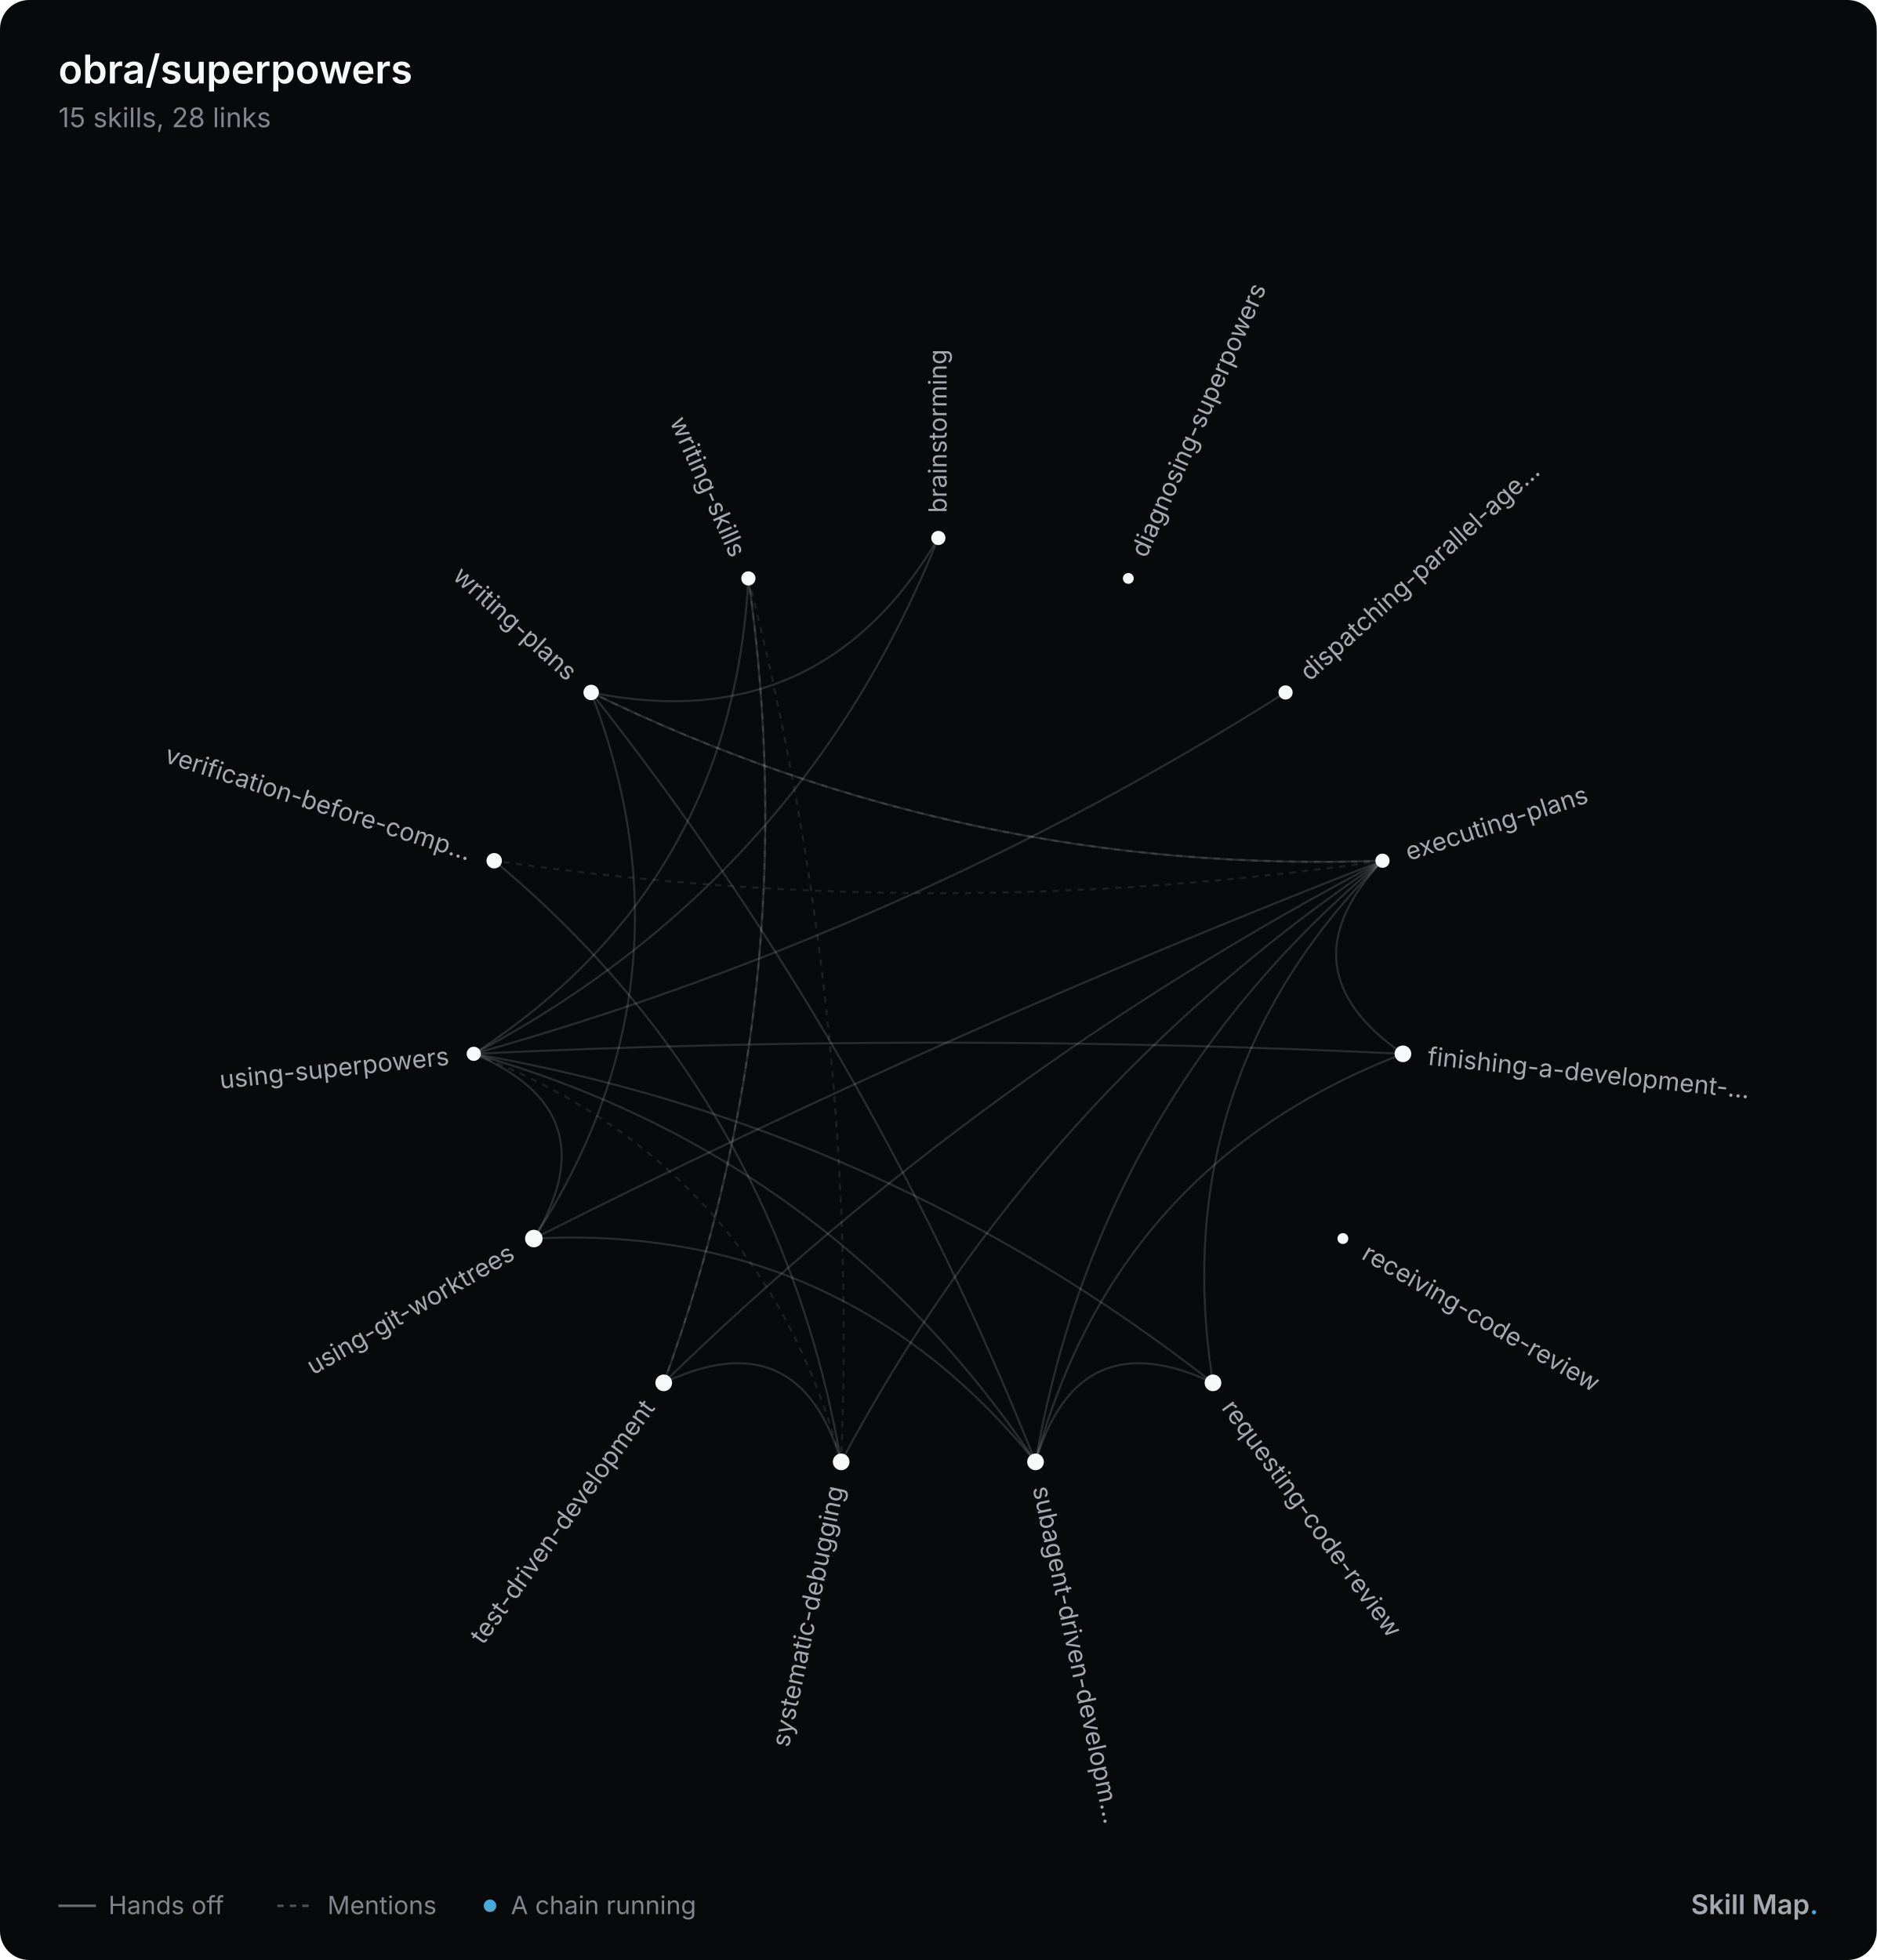
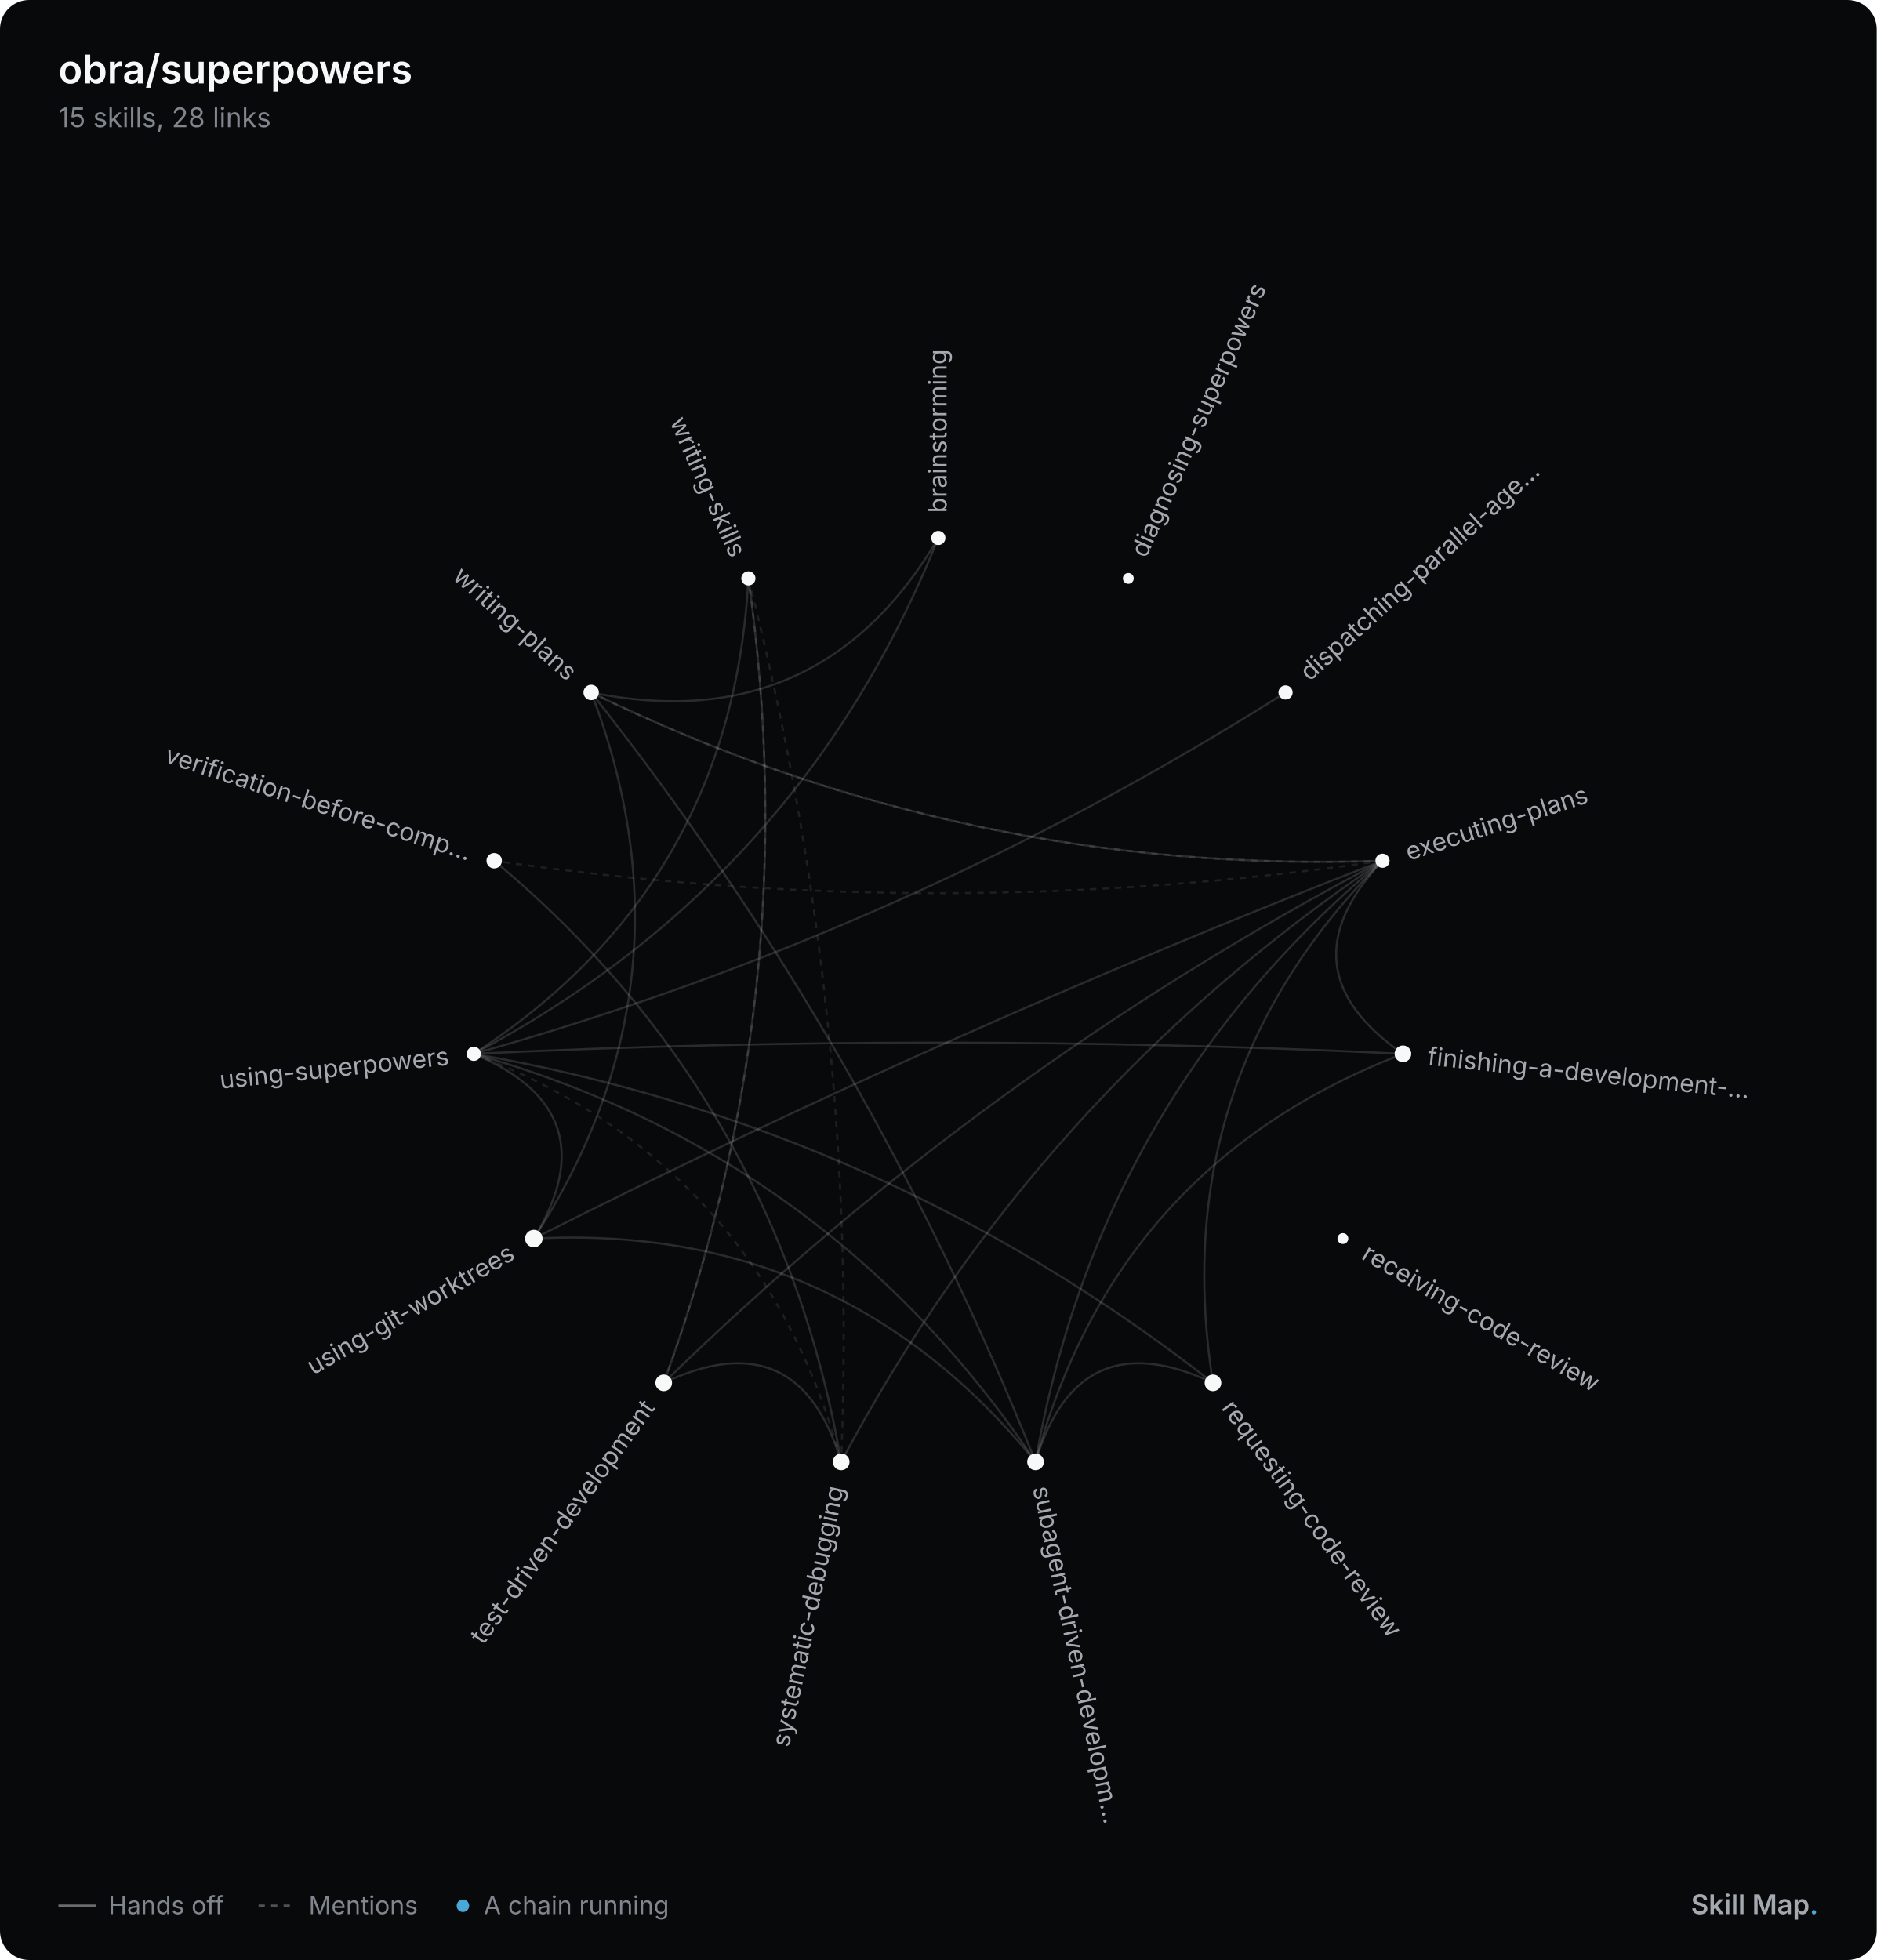
<svg xmlns="http://www.w3.org/2000/svg" viewBox="0 0 900 940" width="900" height="940" role="img" aria-label="Skill map of obra/superpowers: 15 skills, 28 links">
  <rect width="900" height="940" rx="14" fill="#08090a" />
  <text x="28" y="40" font-size="19" font-weight="600" fill="#f7f8f8">obra/superpowers</text>
  <text x="28" y="61" font-size="13" fill="#80858e">15 skills, 28 links</text>
  <style>text{font-family:-apple-system,BlinkMacSystemFont,'Segoe UI',Inter,system-ui,sans-serif}.sm-lab{fill:#a4a8b0}.sm-lab.on{fill:#f7f8f8;font-weight:600}.sm-lab.dim{fill:#45484d}.sm-grp{fill:#80858e;font-weight:600}.sm-e{fill:none;stroke:rgba(255,255,255,.14);stroke-width:1}.sm-e.m{stroke-dasharray:3 3;stroke:rgba(255,255,255,.09)}.sm-e.dim{stroke:rgba(255,255,255,.03)}.sm-e.in{stroke:#c9ccd1;stroke-width:1.5}.sm-e.h1{stroke:#4aa8d8;stroke-width:1.8}.sm-e.h2{stroke:#4aa8d8;stroke-opacity:.55;stroke-width:1.4}.sm-e.h3{stroke:#4aa8d8;stroke-opacity:.3;stroke-width:1.2}.sm-arc{fill:none;stroke-width:2;stroke-linecap:round}.sm-hot{fill:none;stroke:#4aa8d8;stroke-width:1.8}</style>
  <path class="sm-e" d="M450 258Q393.2 354.4 283.5 332.1" />
  <path class="sm-e" d="M663 412.8Q614.1 464.8 672.8 505.4" />
  <path class="sm-e" d="M663 412.8Q558.6 517.3 581.7 663.2" />
  <path class="sm-e" d="M663 412.8Q526.9 526.4 496.6 701.1" />
  <path class="sm-e" d="M663 412.8Q497.2 524.5 403.4 701.1" />
  <path class="sm-e" d="M663 412.8Q472.4 512.8 318.3 663.2" />
  <path class="sm-e" d="M663 412.8Q455.2 493.6 256 594" />
  <path class="sm-e m" d="M663 412.8Q450 443.9 237 412.8" />
  <path class="sm-e m" d="M663 412.8Q463.2 419.9 283.5 332.1" />
  <path class="sm-e" d="M496.6 701.1Q534.9 558.4 672.8 505.4" />
  <path class="sm-e" d="M496.6 701.1Q517.1 632.7 581.7 663.2" />
  <path class="sm-e" d="M496.6 701.1Q403.5 586.4 256 594" />
  <path class="sm-e" d="M403.4 701.1Q382.9 632.7 318.3 663.2" />
  <path class="sm-e" d="M403.4 701.1Q373.1 526.4 237 412.8" />
  <path class="sm-e m" d="M318.3 663.2Q386.9 475.4 358.9 277.4" />
  <path class="sm-e" d="M227.2 505.4Q384 422.5 450 258" />
  <path class="sm-e" d="M227.2 505.4Q434.5 447.2 616.5 332.1" />
  <path class="sm-e" d="M227.2 505.4Q450 494.7 672.8 505.4" />
  <path class="sm-e" d="M227.2 505.4Q424.2 540 581.7 663.2" />
  <path class="sm-e" d="M227.2 505.4Q397.8 553.9 496.6 701.1" />
  <path class="sm-e m" d="M227.2 505.4Q365.1 558.4 403.4 701.1" />
  <path class="sm-e" d="M227.2 505.4Q293.1 533 256 594" />
  <path class="sm-e" d="M283.5 332.1Q463.2 419.9 663 412.8" />
  <path class="sm-e" d="M283.5 332.1Q417 501 496.6 701.1" />
  <path class="sm-e" d="M283.5 332.1Q336.4 470.1 256 594" />
  <path class="sm-e m" d="M358.9 277.4Q412.1 486 403.4 701.1" />
  <path class="sm-e" d="M358.9 277.4Q386.9 475.4 318.3 663.2" />
  <path class="sm-e" d="M358.9 277.4Q351.1 424.9 227.2 505.4" />
  <path class="sm-hot" d="M450 258Q393.2 354.4 283.5 332.1" opacity="0">
    <animate attributeName="opacity" values="0;0;.9;.9;0;0" keyTimes="0;0;0.136;0.651;0.742;1" dur="6.6s" repeatCount="indefinite" />
  </path>
  <circle r="2.8" fill="#4aa8d8" opacity="0">
    <animateMotion path="M450 258Q393.2 354.4 283.5 332.1" keyPoints="0;0;1;1" keyTimes="0;0;0.136;1" calcMode="linear" dur="6.6s" repeatCount="indefinite" />
    <animate attributeName="opacity" values="0;0;1;1;0;0" keyTimes="0;0;0.002;0.136;0.138;1" dur="6.6s" repeatCount="indefinite" />
  </circle>
  <circle cx="283.5" cy="332.1" r="7.7" fill="none" stroke="#4aa8d8" stroke-width="1.6" opacity="0">
    <animate attributeName="opacity" values="0;0;1;0;0" keyTimes="0;0.136;0.156;0.226;1" dur="6.6s" repeatCount="indefinite" />
  </circle>
  <path class="sm-hot" d="M283.5 332.1Q463.2 419.9 663 412.8" opacity="0">
    <animate attributeName="opacity" values="0;0;.9;.9;0;0" keyTimes="0;0.136;0.273;0.651;0.742;1" dur="6.6s" repeatCount="indefinite" />
  </path>
  <circle r="2.8" fill="#4aa8d8" opacity="0">
    <animateMotion path="M283.5 332.1Q463.2 419.9 663 412.8" keyPoints="0;0;1;1" keyTimes="0;0.136;0.273;1" calcMode="linear" dur="6.6s" repeatCount="indefinite" />
    <animate attributeName="opacity" values="0;0;1;1;0;0" keyTimes="0;0.136;0.138;0.273;0.275;1" dur="6.6s" repeatCount="indefinite" />
  </circle>
  <circle cx="663" cy="412.8" r="7.4" fill="none" stroke="#4aa8d8" stroke-width="1.6" opacity="0">
    <animate attributeName="opacity" values="0;0;1;0;0" keyTimes="0;0.273;0.293;0.363;1" dur="6.6s" repeatCount="indefinite" />
  </circle>
  <path class="sm-hot" d="M663 412.8Q526.9 526.4 496.6 701.1" opacity="0">
    <animate attributeName="opacity" values="0;0;.9;.9;0;0" keyTimes="0;0.273;0.409;0.651;0.742;1" dur="6.6s" repeatCount="indefinite" />
  </path>
  <circle r="2.8" fill="#4aa8d8" opacity="0">
    <animateMotion path="M663 412.8Q526.9 526.4 496.6 701.1" keyPoints="0;0;1;1" keyTimes="0;0.273;0.409;1" calcMode="linear" dur="6.6s" repeatCount="indefinite" />
    <animate attributeName="opacity" values="0;0;1;1;0;0" keyTimes="0;0.273;0.275;0.409;0.411;1" dur="6.6s" repeatCount="indefinite" />
  </circle>
  <circle cx="496.6" cy="701.1" r="8" fill="none" stroke="#4aa8d8" stroke-width="1.6" opacity="0">
    <animate attributeName="opacity" values="0;0;1;0;0" keyTimes="0;0.409;0.429;0.499;1" dur="6.6s" repeatCount="indefinite" />
  </circle>
  <path class="sm-hot" d="M496.6 701.1Q534.9 558.4 672.8 505.4" opacity="0">
    <animate attributeName="opacity" values="0;0;.9;.9;0;0" keyTimes="0;0.409;0.545;0.651;0.742;1" dur="6.6s" repeatCount="indefinite" />
  </path>
  <circle r="2.8" fill="#4aa8d8" opacity="0">
    <animateMotion path="M496.6 701.1Q534.9 558.4 672.8 505.4" keyPoints="0;0;1;1" keyTimes="0;0.409;0.545;1" calcMode="linear" dur="6.6s" repeatCount="indefinite" />
    <animate attributeName="opacity" values="0;0;1;1;0;0" keyTimes="0;0.409;0.411;0.545;0.547;1" dur="6.6s" repeatCount="indefinite" />
  </circle>
  <circle cx="672.8" cy="505.4" r="8" fill="none" stroke="#4aa8d8" stroke-width="1.6" opacity="0">
    <animate attributeName="opacity" values="0;0;1;0;0" keyTimes="0;0.545;0.566;0.635;1" dur="6.6s" repeatCount="indefinite" />
  </circle>
  <path class="sm-hot" d="M358.9 277.4Q351.1 424.9 227.2 505.4" opacity="0">
    <animate attributeName="opacity" values="0;0;.9;.9;0;0" keyTimes="0;0.212;0.348;0.727;0.818;1" dur="6.6s" repeatCount="indefinite" />
  </path>
  <circle r="2.8" fill="#4aa8d8" opacity="0">
    <animateMotion path="M358.9 277.4Q351.1 424.9 227.2 505.4" keyPoints="0;0;1;1" keyTimes="0;0.212;0.348;1" calcMode="linear" dur="6.6s" repeatCount="indefinite" />
    <animate attributeName="opacity" values="0;0;1;1;0;0" keyTimes="0;0.212;0.214;0.348;0.35;1" dur="6.6s" repeatCount="indefinite" />
  </circle>
  <circle cx="227.2" cy="505.4" r="7.4" fill="none" stroke="#4aa8d8" stroke-width="1.6" opacity="0">
    <animate attributeName="opacity" values="0;0;1;0;0" keyTimes="0;0.348;0.368;0.439;1" dur="6.6s" repeatCount="indefinite" />
  </circle>
  <path class="sm-hot" d="M227.2 505.4Q397.8 553.9 496.6 701.1" opacity="0">
    <animate attributeName="opacity" values="0;0;.9;.9;0;0" keyTimes="0;0.348;0.485;0.727;0.818;1" dur="6.6s" repeatCount="indefinite" />
  </path>
  <circle r="2.8" fill="#4aa8d8" opacity="0">
    <animateMotion path="M227.2 505.4Q397.8 553.9 496.6 701.1" keyPoints="0;0;1;1" keyTimes="0;0.348;0.485;1" calcMode="linear" dur="6.6s" repeatCount="indefinite" />
    <animate attributeName="opacity" values="0;0;1;1;0;0" keyTimes="0;0.348;0.35;0.485;0.487;1" dur="6.6s" repeatCount="indefinite" />
  </circle>
  <circle cx="496.6" cy="701.1" r="8" fill="none" stroke="#4aa8d8" stroke-width="1.6" opacity="0">
    <animate attributeName="opacity" values="0;0;1;0;0" keyTimes="0;0.485;0.505;0.575;1" dur="6.6s" repeatCount="indefinite" />
  </circle>
  <path class="sm-hot" d="M496.6 701.1Q534.9 558.4 672.8 505.4" opacity="0">
    <animate attributeName="opacity" values="0;0;.9;.9;0;0" keyTimes="0;0.485;0.621;0.727;0.818;1" dur="6.6s" repeatCount="indefinite" />
  </path>
  <circle r="2.8" fill="#4aa8d8" opacity="0">
    <animateMotion path="M496.6 701.1Q534.9 558.4 672.8 505.4" keyPoints="0;0;1;1" keyTimes="0;0.485;0.621;1" calcMode="linear" dur="6.6s" repeatCount="indefinite" />
    <animate attributeName="opacity" values="0;0;1;1;0;0" keyTimes="0;0.485;0.487;0.621;0.623;1" dur="6.6s" repeatCount="indefinite" />
  </circle>
  <circle cx="672.8" cy="505.4" r="8" fill="none" stroke="#4aa8d8" stroke-width="1.6" opacity="0">
    <animate attributeName="opacity" values="0;0;1;0;0" keyTimes="0;0.621;0.641;0.711;1" dur="6.6s" repeatCount="indefinite" />
  </circle>
  <path class="sm-hot" d="M403.4 701.1Q382.9 632.7 318.3 663.2" opacity="0">
    <animate attributeName="opacity" values="0;0;.9;.9;0;0" keyTimes="0;0.424;0.561;0.667;0.758;1" dur="6.6s" repeatCount="indefinite" />
  </path>
  <circle r="2.8" fill="#4aa8d8" opacity="0">
    <animateMotion path="M403.4 701.1Q382.9 632.7 318.3 663.2" keyPoints="0;0;1;1" keyTimes="0;0.424;0.561;1" calcMode="linear" dur="6.6s" repeatCount="indefinite" />
    <animate attributeName="opacity" values="0;0;1;1;0;0" keyTimes="0;0.424;0.426;0.561;0.563;1" dur="6.6s" repeatCount="indefinite" />
  </circle>
  <circle cx="318.3" cy="663.2" r="8" fill="none" stroke="#4aa8d8" stroke-width="1.6" opacity="0">
    <animate attributeName="opacity" values="0;0;1;0;0" keyTimes="0;0.561;0.581;0.651;1" dur="6.6s" repeatCount="indefinite" />
  </circle>
  <g font-size="12">
    <g class="sm-n" data-i="0">
      <circle cx="450" cy="258" r="9.4" fill="transparent" />
      <circle cx="450" cy="258" r="3.4" fill="#f7f8f8" />
      <text class="sm-lab" x="450" y="246" dy=".33em" text-anchor="start" transform="rotate(-90 450 246)">brainstorming</text>
    </g>
    <g class="sm-n" data-i="1">
      <circle cx="541.1" cy="277.4" r="8.6" fill="transparent" />
      <circle cx="541.1" cy="277.4" r="2.6" fill="#f7f8f8" />
      <text class="sm-lab" x="546" y="266.4" dy=".33em" text-anchor="start" transform="rotate(-66 546 266.4)">diagnosing-superpowers</text>
    </g>
    <g class="sm-n" data-i="2">
      <circle cx="616.5" cy="332.1" r="9.4" fill="transparent" />
      <circle cx="616.5" cy="332.1" r="3.4" fill="#f7f8f8" />
      <text class="sm-lab" x="625.4" y="324.1" dy=".33em" text-anchor="start" transform="rotate(-42 625.4 324.1)">dispatching-parallel-age…</text>
    </g>
    <g class="sm-n" data-i="3">
      <circle cx="663" cy="412.8" r="9.4" fill="transparent" />
      <circle cx="663" cy="412.8" r="3.4" fill="#f7f8f8" />
      <text class="sm-lab" x="674.4" y="409.1" dy=".33em" text-anchor="start" transform="rotate(-18 674.4 409.1)">executing-plans</text>
    </g>
    <g class="sm-n" data-i="4">
      <circle cx="672.8" cy="505.4" r="10" fill="transparent" />
      <circle cx="672.8" cy="505.4" r="4" fill="#f7f8f8" />
      <text class="sm-lab" x="684.7" y="506.7" dy=".33em" text-anchor="start" transform="rotate(6 684.7 506.7)">finishing-a-development-…</text>
    </g>
    <g class="sm-n" data-i="5">
      <circle cx="644" cy="594" r="8.6" fill="transparent" />
      <circle cx="644" cy="594" r="2.6" fill="#f7f8f8" />
      <text class="sm-lab" x="654.4" y="600" dy=".33em" text-anchor="start" transform="rotate(30 654.4 600)">receiving-code-review</text>
    </g>
    <g class="sm-n" data-i="6">
      <circle cx="581.7" cy="663.2" r="10" fill="transparent" />
      <circle cx="581.7" cy="663.2" r="4" fill="#f7f8f8" />
      <text class="sm-lab" x="588.7" y="672.9" dy=".33em" text-anchor="start" transform="rotate(54 588.7 672.9)">requesting-code-review</text>
    </g>
    <g class="sm-n" data-i="7">
      <circle cx="496.6" cy="701.1" r="10" fill="transparent" />
      <circle cx="496.6" cy="701.1" r="4" fill="#f7f8f8" />
      <text class="sm-lab" x="499.1" y="712.8" dy=".33em" text-anchor="start" transform="rotate(78 499.1 712.8)">subagent-driven-developm…</text>
    </g>
    <g class="sm-n" data-i="8">
      <circle cx="403.4" cy="701.1" r="10" fill="transparent" />
      <circle cx="403.4" cy="701.1" r="4" fill="#f7f8f8" />
      <text class="sm-lab" x="400.9" y="712.8" dy=".33em" text-anchor="end" transform="rotate(282 400.9 712.8)">systematic-debugging</text>
    </g>
    <g class="sm-n" data-i="9">
      <circle cx="318.3" cy="663.2" r="10" fill="transparent" />
      <circle cx="318.3" cy="663.2" r="4" fill="#f7f8f8" />
      <text class="sm-lab" x="311.3" y="672.9" dy=".33em" text-anchor="end" transform="rotate(306 311.3 672.9)">test-driven-development</text>
    </g>
    <g class="sm-n" data-i="10">
      <circle cx="256" cy="594" r="10.2" fill="transparent" />
      <circle cx="256" cy="594" r="4.2" fill="#f7f8f8" />
      <text class="sm-lab" x="245.6" y="600" dy=".33em" text-anchor="end" transform="rotate(330 245.6 600)">using-git-worktrees</text>
    </g>
    <g class="sm-n" data-i="11">
      <circle cx="227.2" cy="505.4" r="9.4" fill="transparent" />
      <circle cx="227.2" cy="505.4" r="3.4" fill="#f7f8f8" />
      <text class="sm-lab" x="215.3" y="506.7" dy=".33em" text-anchor="end" transform="rotate(354 215.3 506.7)">using-superpowers</text>
    </g>
    <g class="sm-n" data-i="12">
      <circle cx="237" cy="412.8" r="9.7" fill="transparent" />
      <circle cx="237" cy="412.8" r="3.7" fill="#f7f8f8" />
      <text class="sm-lab" x="225.6" y="409.1" dy=".33em" text-anchor="end" transform="rotate(378 225.6 409.1)">verification-before-comp…</text>
    </g>
    <g class="sm-n" data-i="13">
      <circle cx="283.5" cy="332.1" r="9.7" fill="transparent" />
      <circle cx="283.5" cy="332.1" r="3.7" fill="#f7f8f8" />
      <text class="sm-lab" x="274.6" y="324.1" dy=".33em" text-anchor="end" transform="rotate(402 274.6 324.1)">writing-plans</text>
    </g>
    <g class="sm-n" data-i="14">
      <circle cx="358.9" cy="277.4" r="9.4" fill="transparent" />
      <circle cx="358.9" cy="277.4" r="3.4" fill="#f7f8f8" />
      <text class="sm-lab" x="354" y="266.4" dy=".33em" text-anchor="end" transform="rotate(426 354 266.4)">writing-skills</text>
    </g>
  </g>
  <g font-size="12" fill="#80858e">
    <path d="M28 914h18" stroke="rgba(255,255,255,.4)" stroke-width="1.2" />
    <text x="52" y="918">Hands off</text>
-     <path d="M133 914h18" stroke="rgba(255,255,255,.3)" stroke-width="1.2" stroke-dasharray="3 3" />
-     <text x="157" y="918">Mentions</text>
-     <circle cx="235" cy="914" r="3" fill="#4aa8d8" />
-     <text x="245" y="918">A chain running</text>
+     <path d="M124 914h18" stroke="rgba(255,255,255,.3)" stroke-width="1.2" stroke-dasharray="3 3" />
+     <text x="148" y="918">Mentions</text>
+     <circle cx="222" cy="914" r="3" fill="#4aa8d8" />
+     <text x="232" y="918">A chain running</text>
  </g>
  <text x="872" y="918" text-anchor="end" font-size="13" font-weight="600" fill="#a4a8b0">Skill Map<tspan fill="#4aa8d8">.</tspan>
  </text>
</svg>
